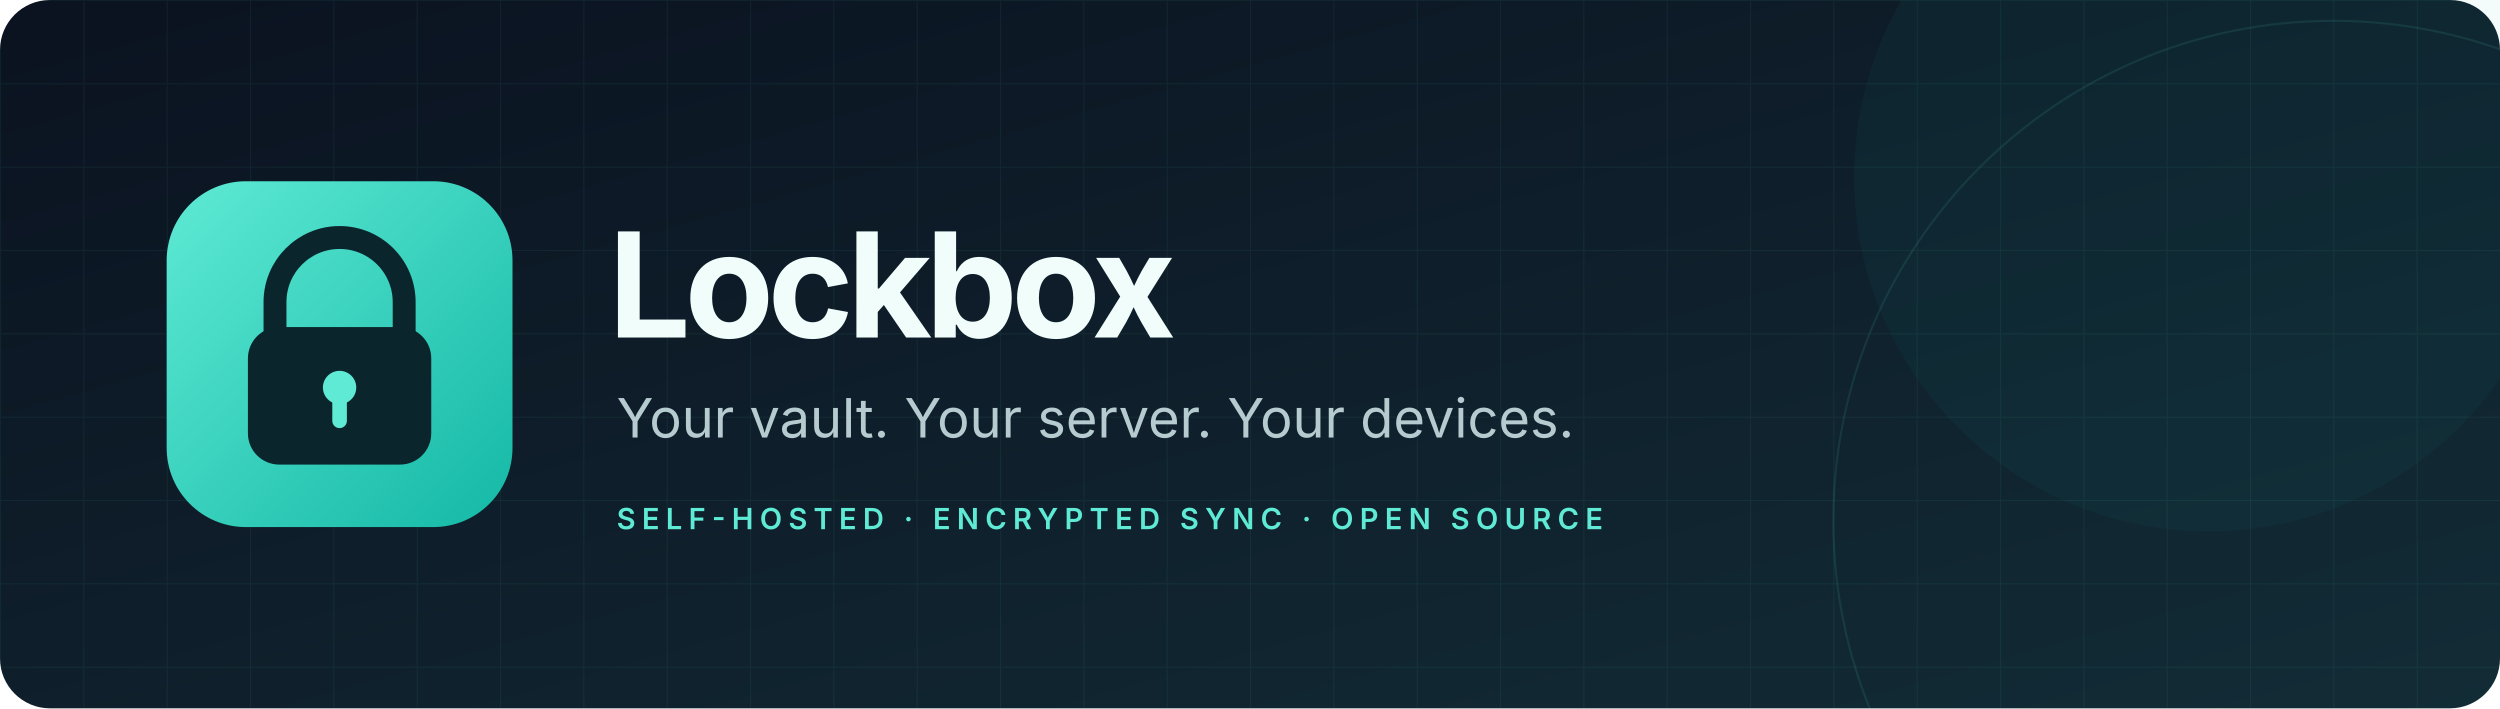
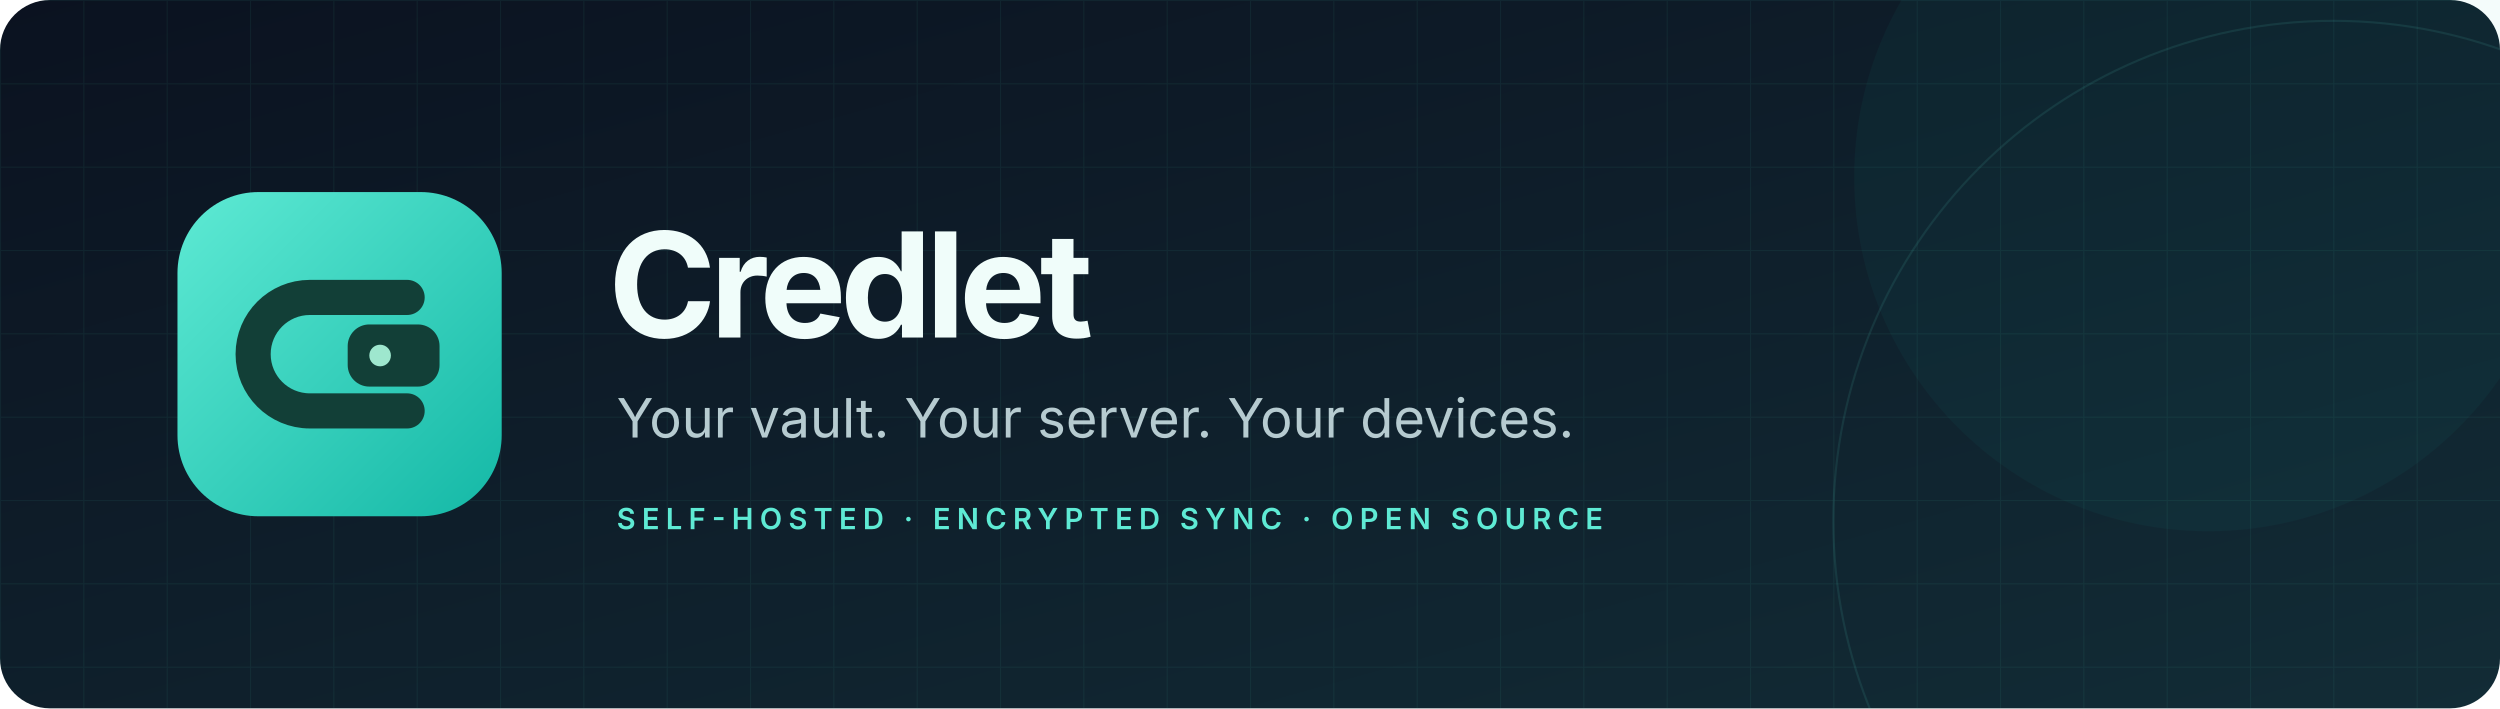
<svg xmlns="http://www.w3.org/2000/svg" width="1200" height="340" viewBox="0 0 1200 340" role="img" aria-labelledby="title desc">
  <defs>
    <linearGradient id="bg" x2="1" y2="1">
      <stop stop-color="#0b1220" />
      <stop offset="1" stop-color="#122c36" />
    </linearGradient>
    <linearGradient id="accent" x2="1" y2="1">
      <stop stop-color="#5eead4" />
      <stop offset="1" stop-color="#14b8a6" />
    </linearGradient>
    <pattern id="grid" width="40" height="40" patternUnits="userSpaceOnUse">
      <path d="M40 0H0V40" fill="none" stroke="#5eead4" stroke-opacity=".06" />
    </pattern>
  </defs>
  <rect width="1200" height="340" rx="24" fill="url(#bg)" />
  <rect width="1200" height="340" rx="24" fill="url(#grid)" />
  <circle cx="1060" cy="85" r="170" fill="#14b8a6" opacity=".05" />
  <circle cx="1120" cy="250" r="240" fill="none" stroke="#5eead4" stroke-opacity=".1" />
-   <g transform="translate(80 87)">
-     <rect width="166" height="166" rx="38" fill="url(#accent)" />
-     <path d="M52 75V58a31 31 0 0 1 62 0v17" fill="none" stroke="#0b252c" stroke-width="11" stroke-linecap="round" />
-     <rect x="39" y="70" width="88" height="66" rx="15" fill="#0b252c" />
-     <circle cx="83" cy="99" r="8" fill="#5eead4" />
-     <path d="M83 102v13" stroke="#5eead4" stroke-width="7" stroke-linecap="round" />
+   <g transform="translate(80 87) scale(1.296875)">
+     <rect x="4" y="4" width="120" height="120" rx="30" fill="url(#accent)" />
+     <path d="M89 43H53a21 21 0 0 0 0 42h36" fill="none" stroke="#123f37" stroke-width="13" stroke-linecap="round" />
+     <rect x="67" y="53" width="34" height="23" rx="8" fill="#123f37" />
+     <circle cx="79" cy="64.5" r="4" fill="#9ee7ce" />
  </g>
-   <text x="292" y="162" fill="#f0fdfa" font-family="Inter,Segoe UI,Arial,sans-serif" font-size="70" font-weight="700" letter-spacing="-3">Lockbox</text>
+   <text x="292" y="162" fill="#f0fdfa" font-family="Inter,Segoe UI,Arial,sans-serif" font-size="70" font-weight="700" letter-spacing="-3">Credlet</text>
  <text x="296" y="210" fill="#b6cbd0" font-family="Inter,Segoe UI,Arial,sans-serif" font-size="26">Your vault. Your server. Your devices.</text>
  <text x="296" y="254" fill="#5eead4" font-family="Inter,Segoe UI,Arial,sans-serif" font-size="14" font-weight="600" letter-spacing="3">SELF-HOSTED · ENCRYPTED SYNC · OPEN SOURCE</text>
</svg>
